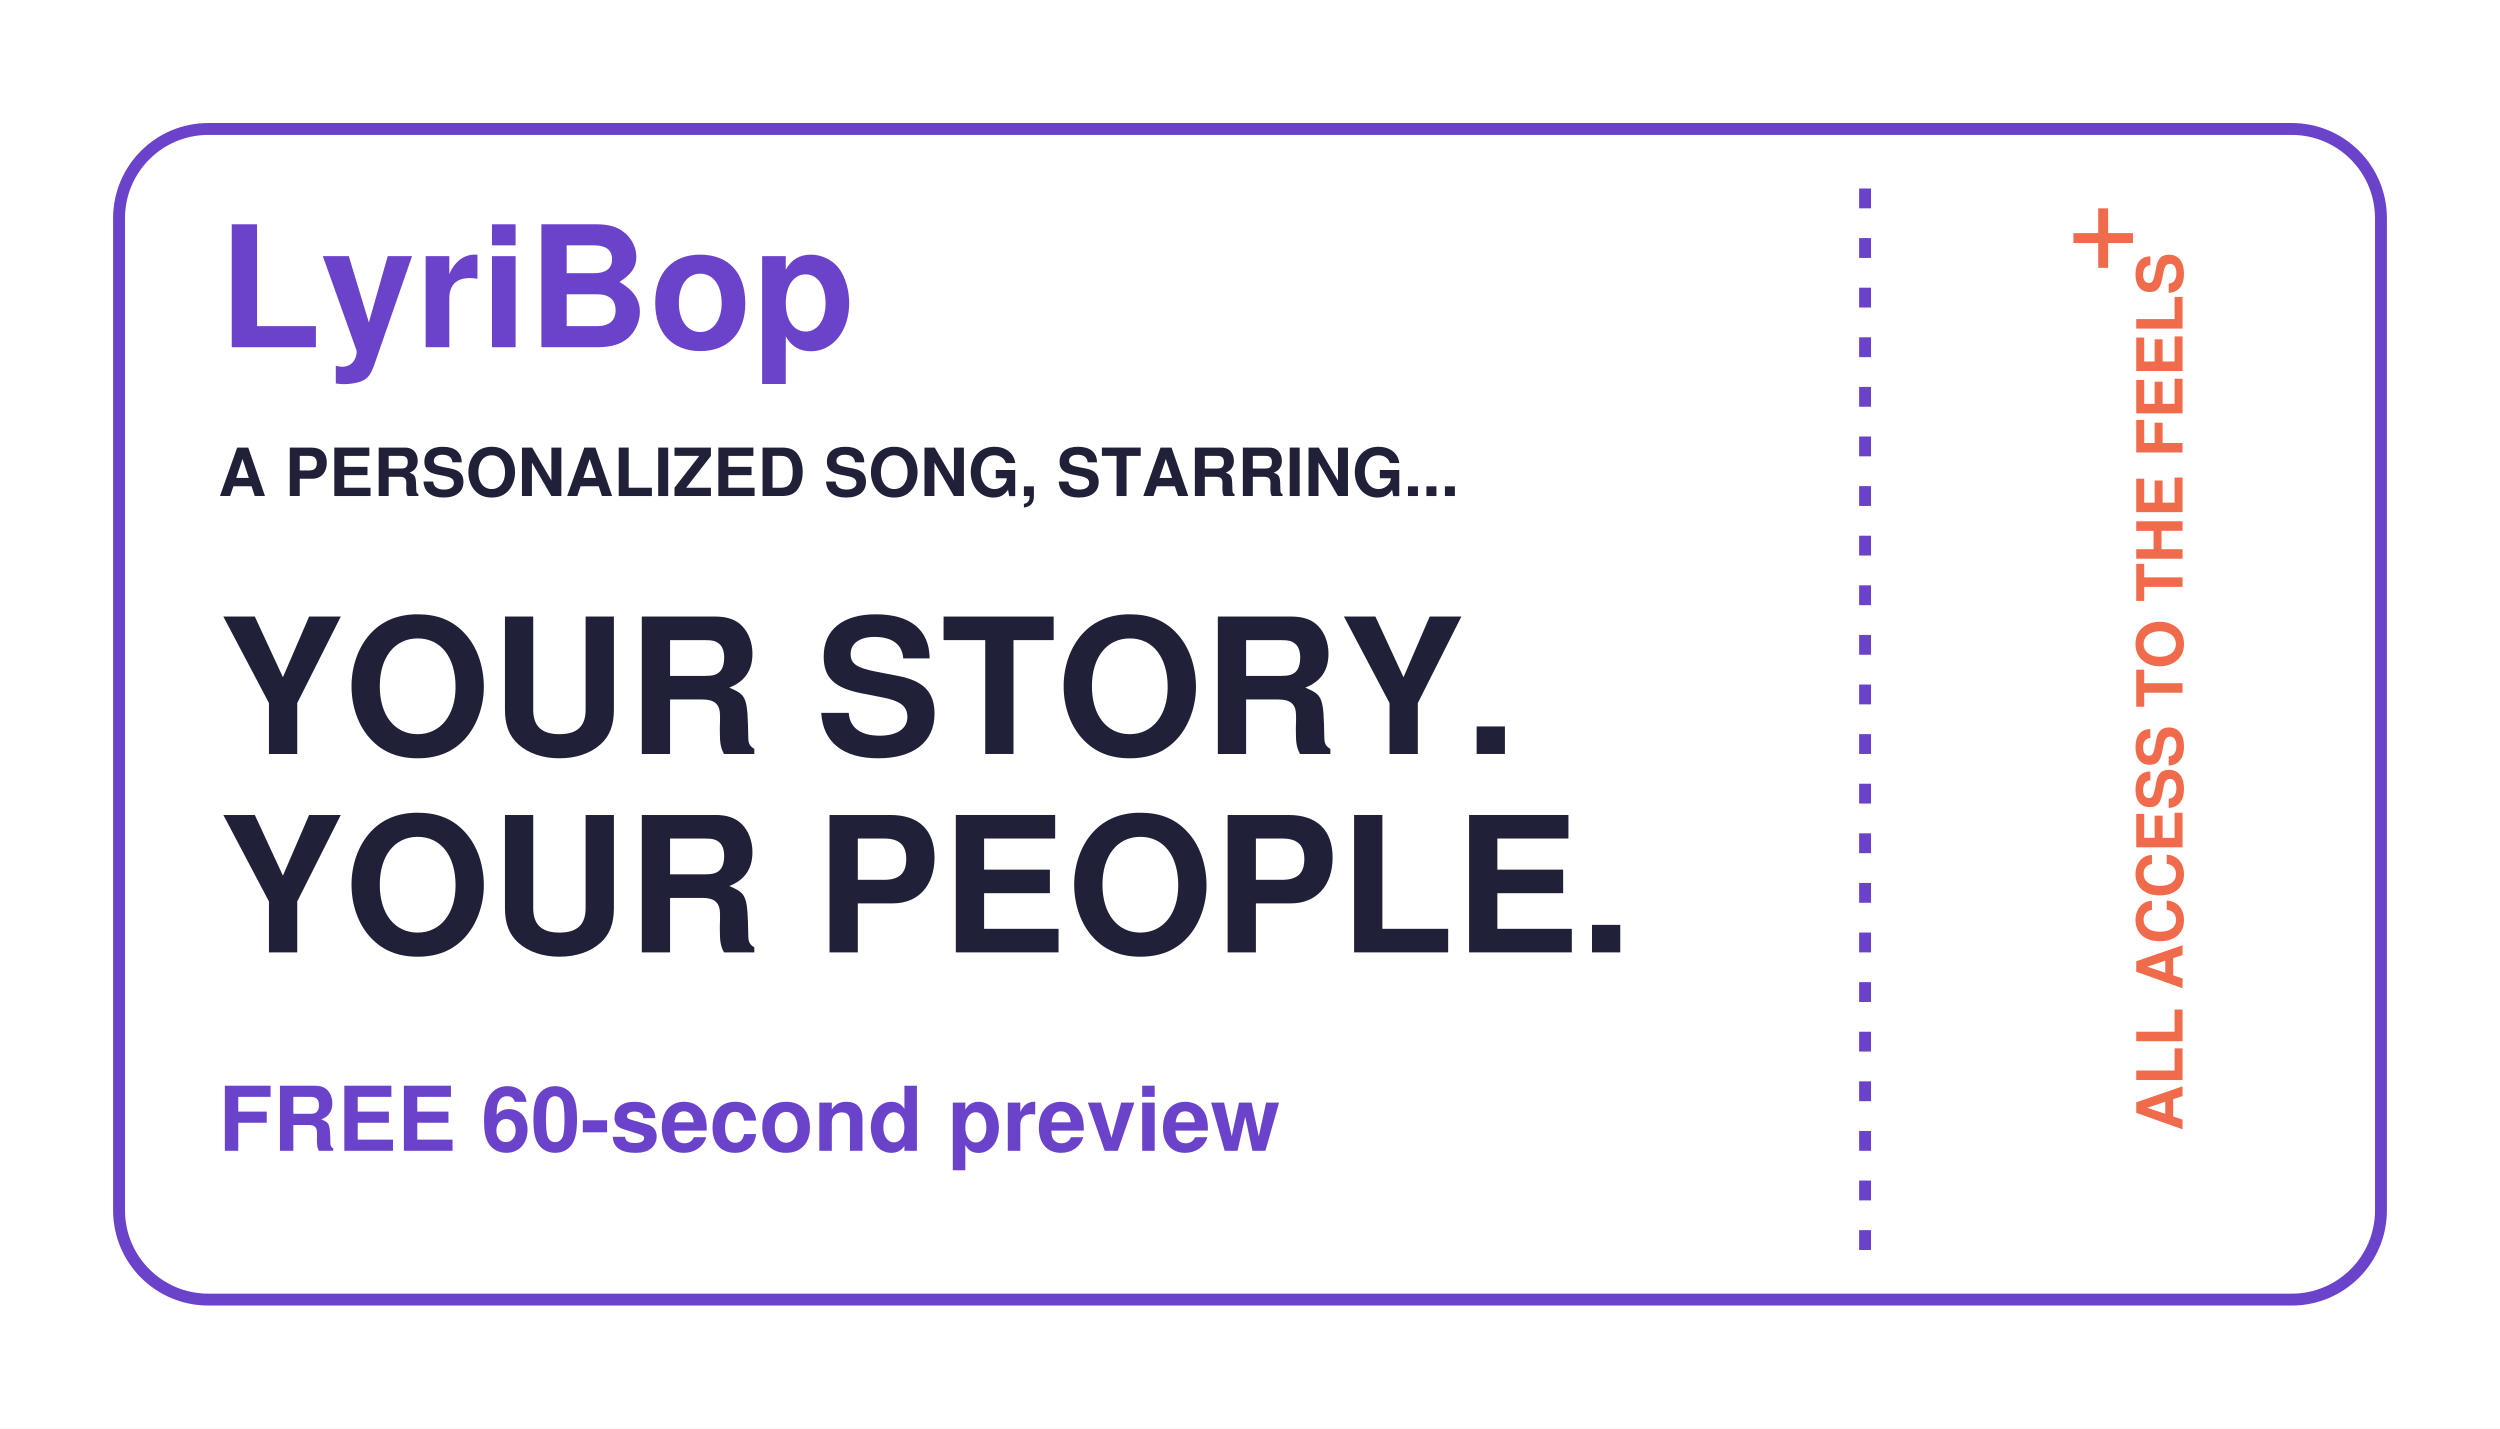
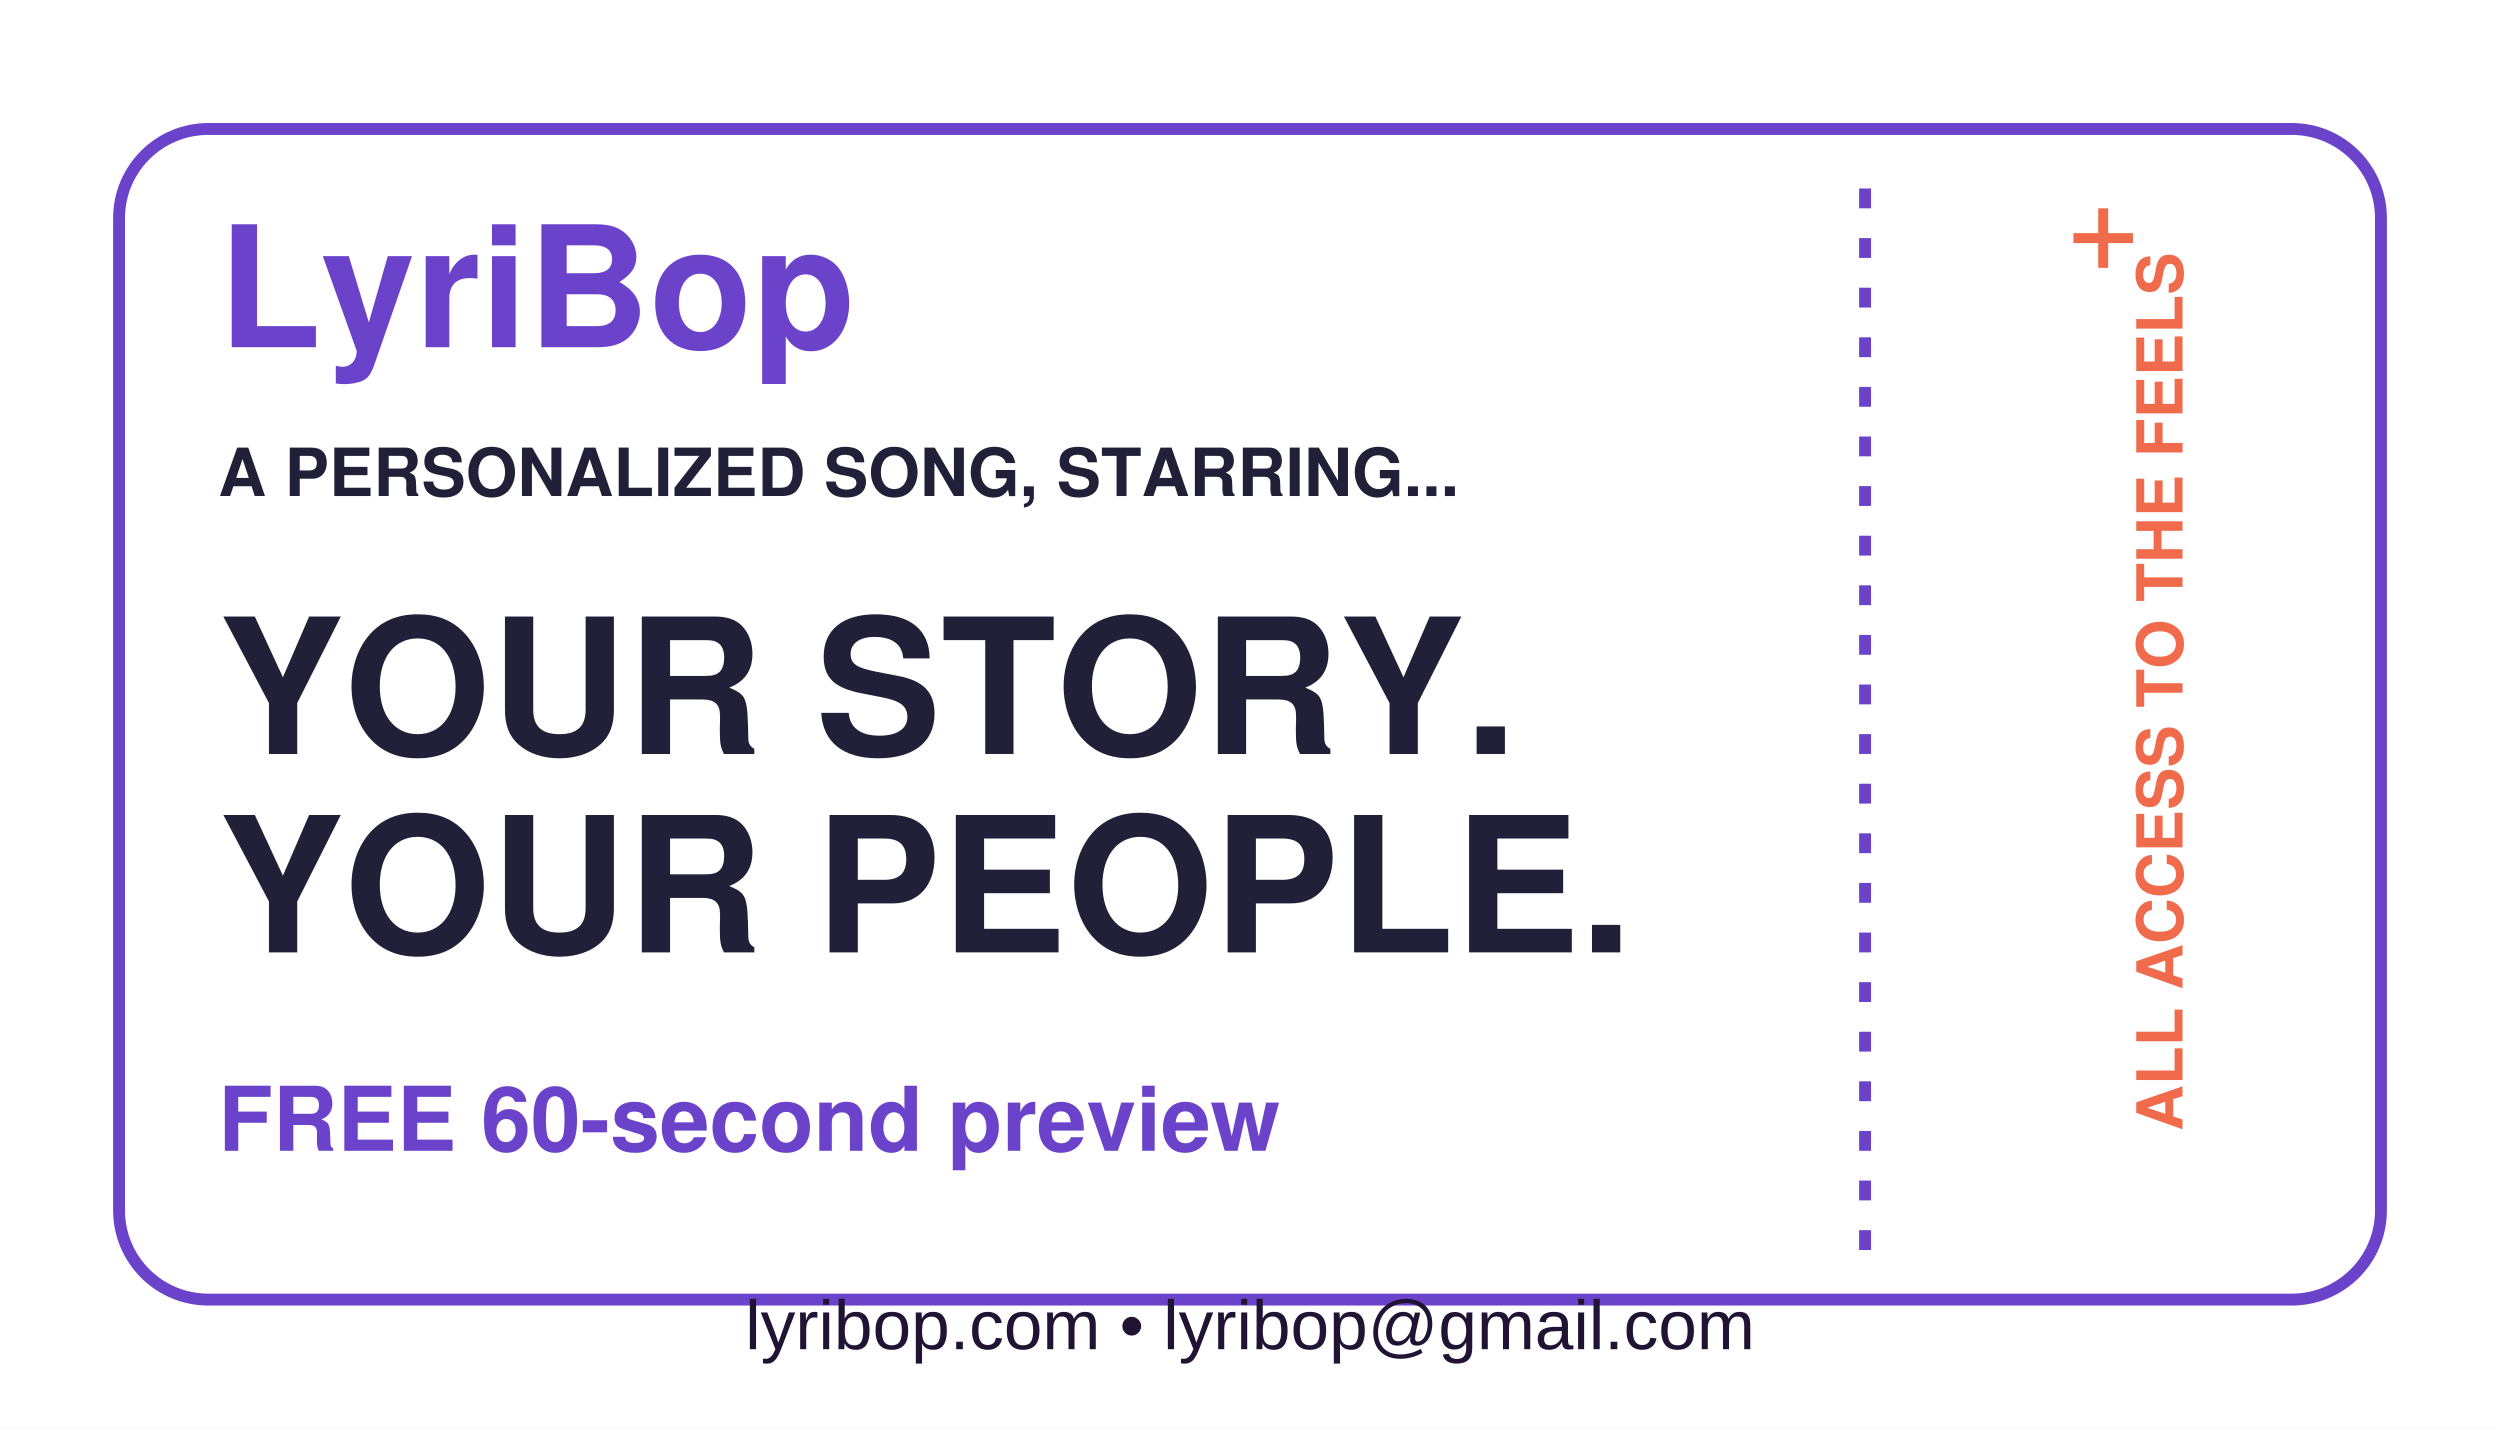
<svg xmlns="http://www.w3.org/2000/svg" xmlns:xlink="http://www.w3.org/1999/xlink" version="1.1" width="252" height="144" viewBox="0 0 252 144">
  <defs>
    <path id="font_1_45" d="M.23 .729H.08V0H.579V.125H.23V.729Z" />
    <path id="font_1_90" d="M.394 .54 .282 .147 .163 .54H.009L.21-.022C.21-.078 .175-.116 .123-.116 .112-.116 .103-.114 .086-.11V-.215C.107-.218 .119-.219 .136-.219 .172-.219 .212-.212 .237-.202 .276-.186 .293-.164 .316-.099L.538 .54H.394Z" />
    <path id="font_1_83" d="M.063 .54V0H.203V.287C.203 .369 .244 .41 .326 .41 .341 .41 .351 .409 .37 .406V.548C.362 .549 .359 .549 .353 .549 .289 .549 .234 .507 .203 .434V.54H.063Z" />
    <path id="font_1_74" d="M.207 .54H.067V0H.207V.54M.207 .729H.067V.604H.207V.729Z" />
    <path id="font_1_35" d="M.082 0H.41C.494 0 .55 .016 .594 .053 .638 .09 .666 .151 .666 .21 .666 .282 .628 .339 .545 .387 .617 .433 .645 .475 .645 .537 .645 .588 .62 .64 .579 .676 .536 .713 .485 .729 .407 .729H.082V0M.232 .604H.395C.465 .604 .501 .576 .501 .522 .501 .467 .465 .439 .395 .439H.232V.604M.232 .314H.411C.484 .314 .522 .282 .522 .219 .522 .157 .484 .125 .411 .125H.232V.314Z" />
    <path id="font_1_80" d="M.301 .549C.136 .549 .035 .44 .035 .263 .035 .085 .136-.023 .302-.023 .467-.023 .569 .085 .569 .259 .569 .442 .47 .549 .301 .549M.302 .436C.379 .436 .429 .367 .429 .261 .429 .16 .377 .09 .302 .09 .226 .09 .175 .159 .175 .263 .175 .367 .226 .436 .302 .436Z" />
    <path id="font_1_81" d="M.198 .54H.058V-.218H.198V.064C.232 .004 .28-.024 .348-.024 .478-.024 .574 .098 .574 .262 .574 .338 .552 .414 .516 .464 .48 .515 .413 .549 .348 .549 .28 .549 .232 .52 .198 .46V.54M.316 .432C.387 .432 .434 .364 .434 .26 .434 .161 .386 .093 .316 .093 .245 .093 .198 .161 .198 .262 .198 .364 .245 .432 .316 .432Z" />
    <path id="font_1_34" d="M.501 .147 .549 0H.703L.451 .729H.285L.026 0H.179L.228 .147H.501M.46 .272H.27L.365 .557 .46 .272Z" />
    <path id="font_1_1" d="" />
    <path id="font_1_49" d="M.226 .26H.413C.547 .26 .633 .355 .633 .503 .633 .649 .55 .729 .398 .729H.076V0H.226V.26M.226 .385V.604H.366C.446 .604 .483 .569 .483 .495 .483 .42 .446 .385 .366 .385H.226Z" />
    <path id="font_1_38" d="M.229 .314H.578V.439H.229V.604H.606V.729H.079V0H.624V.125H.229V.314Z" />
    <path id="font_1_51" d="M.23 .289H.402C.467 .289 .495 .263 .495 .203V.173C.494 .154 .494 .136 .494 .125 .494 .056 .498 .035 .516 0H.677V.027C.654 .04 .645 .055 .645 .087 .641 .302 .637 .312 .544 .352 .626 .384 .667 .443 .667 .532 .667 .59 .647 .643 .612 .679 .579 .713 .533 .729 .471 .729H.08V0H.23V.289M.23 .414V.604H.411C.454 .604 .471 .6 .49 .585 .508 .57 .517 .545 .517 .511 .517 .476 .508 .448 .49 .433 .473 .419 .454 .414 .411 .414H.23Z" />
    <path id="font_1_52" d="M.607 .507C.606 .658 .505 .741 .321 .741 .146 .741 .045 .659 .045 .517 .045 .404 .102 .349 .25 .321L.352 .301C.452 .282 .489 .254 .489 .195 .489 .134 .433 .097 .342 .097 .24 .097 .183 .14 .178 .218H.032C.041 .062 .148-.023 .334-.023 .522-.023 .633 .064 .633 .213 .633 .328 .575 .388 .44 .414L.326 .436C.219 .457 .188 .478 .188 .531 .188 .586 .236 .621 .314 .621 .409 .621 .462 .581 .467 .507H.607Z" />
    <path id="font_1_48" d="M.39 .741C.288 .741 .204 .707 .142 .64 .077 .57 .04 .468 .04 .359 .04 .25 .077 .147 .142 .078 .205 .01 .287-.023 .391-.023 .495-.023 .577 .01 .64 .078 .703 .145 .742 .251 .742 .354 .742 .468 .705 .571 .64 .64 .576 .709 .496 .741 .39 .741M.391 .613C.514 .613 .592 .513 .592 .355 .592 .205 .511 .105 .391 .105 .269 .105 .19 .205 .19 .359 .19 .513 .269 .613 .391 .613Z" />
    <path id="font_1_47" d="M.511 0H.661V.729H.511V.233L.222 .729H.068V0H.218V.504L.511 0Z" />
    <path id="font_1_42" d="M.213 .729H.063V0H.213V.729Z" />
    <path id="font_1_59" d="M.578 .729H.03V.604H.403L.03 .125V0H.578V.125H.206L.578 .604V.729Z" />
    <path id="font_1_37" d="M.077 0H.362C.473 0 .543 .026 .593 .085 .65 .153 .681 .251 .681 .365 .681 .478 .65 .576 .593 .645 .543 .704 .474 .729 .362 .729H.077V0M.227 .125V.604H.362C.475 .604 .531 .525 .531 .364 .531 .204 .475 .125 .362 .125H.227Z" />
    <path id="font_1_40" d="M.711 .392H.419V.267H.585C.581 .226 .571 .201 .549 .175 .513 .131 .457 .105 .4 .105 .278 .105 .192 .211 .192 .361 .192 .518 .268 .613 .396 .613 .448 .613 .492 .598 .525 .569 .546 .551 .557 .534 .57 .496H.711C.693 .647 .571 .741 .395 .741 .185 .741 .042 .586 .042 .359 .042 .138 .186-.023 .383-.023 .481-.023 .547 .012 .603 .094L.621-.002H.711V.392Z" />
    <path id="font_1_13" d="M.064 .146V0H.15C.152-.068 .124-.107 .064-.118V-.174C.171-.158 .218-.101 .214 .009V.146H.064Z" />
    <path id="font_1_53" d="M.385 .604H.598V.729H.014V.604H.235V0H.385V.604Z" />
    <path id="font_1_15" d="M.214 .146H.064V0H.214V.146Z" />
    <path id="font_1_58" d="M.419 .27 .65 .729H.482L.343 .407 .194 .729H.027L.269 .27V0H.419V.27Z" />
    <path id="font_1_54" d="M.504 .729V.235C.504 .147 .459 .105 .365 .105 .271 .105 .226 .147 .226 .235V.729H.076V.235C.076 .153 .098 .095 .147 .051 .2 .003 .277-.023 .365-.023 .453-.023 .53 .003 .583 .051 .632 .095 .654 .153 .654 .235V.729H.504Z" />
    <path id="font_1_39" d="M.224 .314H.543V.439H.224V.604H.586V.729H.074V0H.224V.314Z" />
    <path id="font_1_23" d="M.507 .548C.5 .594 .491 .617 .473 .643 .436 .694 .371 .724 .294 .724 .206 .724 .134 .685 .091 .614 .049 .545 .032 .466 .032 .337 .032 .215 .047 .139 .083 .082 .124 .016 .198-.023 .282-.023 .423-.023 .519 .082 .519 .237 .519 .373 .435 .467 .313 .467 .255 .467 .216 .45 .172 .404L.173 .419C.175 .485 .178 .506 .188 .533 .207 .585 .241 .611 .29 .611 .335 .611 .359 .593 .377 .548H.507M.278 .356C.344 .356 .386 .306 .386 .227 .386 .152 .34 .097 .278 .097 .214 .097 .17 .149 .17 .225 .17 .302 .214 .356 .278 .356Z" />
    <path id="font_1_17" d="M.273 .724C.197 .724 .132 .692 .089 .633 .048 .578 .029 .488 .029 .35 .029 .224 .045 .136 .079 .082 .121 .014 .19-.023 .273-.023 .35-.023 .413 .008 .457 .067 .497 .122 .517 .213 .517 .346 .517 .476 .501 .564 .467 .619 .425 .687 .356 .724 .273 .724M.273 .611C.309 .611 .338 .591 .355 .554 .369 .524 .377 .447 .377 .349 .377 .269 .37 .191 .359 .162 .343 .12 .313 .097 .273 .097 .236 .097 .208 .116 .191 .152 .177 .182 .169 .256 .169 .351 .169 .435 .176 .515 .187 .544 .202 .587 .233 .611 .273 .611Z" />
    <path id="font_1_14" d="M.298 .342H.026V.207H.298V.342Z" />
    <path id="font_1_84" d="M.505 .366C.503 .48 .415 .549 .27 .549 .133 .549 .048 .48 .048 .369 .048 .333 .059 .302 .078 .281 .097 .262 .114 .253 .166 .236L.333 .184C.368 .173 .38 .162 .38 .14 .38 .107 .341 .087 .276 .087 .239 .087 .211 .093 .193 .106 .178 .117 .172 .128 .166 .157H.029C.033 .038 .12-.023 .284-.023 .359-.023 .416-.007 .456 .025 .496 .057 .52 .107 .52 .16 .52 .23 .485 .275 .414 .296L.237 .347C.198 .359 .188 .367 .188 .389 .188 .419 .22 .439 .269 .439 .336 .439 .369 .415 .37 .366H.505Z" />
    <path id="font_1_70" d="M.524 .226C.525 .238 .525 .243 .525 .25 .525 .304 .517 .354 .504 .392 .468 .49 .381 .549 .272 .549 .117 .549 .022 .437 .022 .256 .022 .083 .116-.023 .269-.023 .39-.023 .488 .045 .519 .152H.381C.364 .109 .325 .084 .274 .084 .234 .084 .202 .101 .182 .131 .169 .151 .164 .175 .162 .226H.524M.164 .319C.173 .402 .208 .442 .27 .442 .334 .442 .372 .399 .379 .319H.164Z" />
    <path id="font_1_68" d="M.522 .338C.512 .47 .425 .549 .289 .549 .127 .549 .034 .443 .034 .259 .034 .081 .127-.023 .287-.023 .418-.023 .509 .058 .522 .187H.388C.371 .117 .343 .09 .287 .09 .216 .09 .174 .153 .174 .259 .174 .311 .184 .358 .201 .39 .217 .42 .248 .436 .288 .436 .345 .436 .372 .409 .388 .338H.522Z" />
    <path id="font_1_79" d="M.063 .54V0H.203V.324C.203 .388 .247 .43 .316 .43 .376 .43 .406 .397 .406 .333V0H.546V.362C.546 .482 .481 .549 .365 .549 .292 .549 .243 .523 .203 .462V.54H.063Z" />
    <path id="font_1_69" d="M.405 0H.545V.729H.405V.47C.37 .524 .324 .549 .256 .549 .127 .549 .029 .425 .029 .262 .029 .189 .051 .115 .087 .063 .124 .01 .19-.023 .256-.023 .324-.023 .37 .001 .405 .055V0M.287 .432C.358 .432 .405 .364 .405 .26 .405 .162 .357 .094 .287 .094 .217 .094 .169 .163 .169 .262 .169 .363 .217 .432 .287 .432Z" />
    <path id="font_1_87" d="M.35 0 .536 .54H.388L.279 .145 .162 .54H.014L.203 0H.35Z" />
    <path id="font_1_88" d="M.613 0 .766 .54H.621L.539 .162 .458 .54H.318L.236 .162 .15 .54H.005L.157 0H.301L.387 .381 .468 0H.613Z" />
    <path id="font_1_36" d="M.682 .482C.677 .545 .664 .585 .633 .626 .577 .7 .487 .741 .378 .741 .172 .741 .044 .594 .044 .358 .044 .123 .171-.023 .374-.023 .556-.023 .676 .082 .685 .249H.539C.529 .156 .471 .103 .378 .103 .262 .103 .194 .197 .194 .356 .194 .517 .265 .613 .383 .613 .47 .613 .519 .571 .539 .482H.682Z" />
    <path id="font_1_41" d="M.507 .331V0H.657V.729H.506V.456H.218V.729H.068V0H.218V.331H.507Z" />
  </defs>
  <path transform="matrix(1,0,0,-1,0,144)" d="M0 0H252V144H0Z" fill="#ffffff" fill-rule="evenodd" />
  <path transform="matrix(1,0,0,-1,0,144)" stroke-width="1.2" stroke-linecap="butt" stroke-miterlimit="10" stroke-linejoin="miter" fill="none" stroke="#6b43ca" d="M21 13H231C235.975 13 240 17.025 240 22V122C240 126.975 235.975 131 231 131H21C16.025 131 12 126.975 12 122V22C12 17.025 16.025 13 21 13Z" />
  <path transform="matrix(1,0,0,-1,0,144)" stroke-width="1.2" stroke-linecap="butt" stroke-dasharray="2,3" stroke-miterlimit="10" stroke-linejoin="miter" fill="none" stroke="#6b43ca" d="M188 18V126" />
  <use data-text="L" xlink:href="#font_1_45" transform="matrix(17,0,0,-17,22,35)" fill="#6b43ca" />
  <use data-text="y" xlink:href="#font_1_90" transform="matrix(17,0,0,-17,32.387,35)" fill="#6b43ca" />
  <use data-text="r" xlink:href="#font_1_83" transform="matrix(17,0,0,-17,41.839,35)" fill="#6b43ca" />
  <use data-text="i" xlink:href="#font_1_74" transform="matrix(17,0,0,-17,48.452,35)" fill="#6b43ca" />
  <use data-text="B" xlink:href="#font_1_35" transform="matrix(17,0,0,-17,53.178,35)" fill="#6b43ca" />
  <use data-text="o" xlink:href="#font_1_80" transform="matrix(17,0,0,-17,65.452,35)" fill="#6b43ca" />
  <use data-text="p" xlink:href="#font_1_81" transform="matrix(17,0,0,-17,75.83901,35)" fill="#6b43ca" />
  <use data-text="A" xlink:href="#font_1_34" transform="matrix(6.7,0,0,-6.7,22,50)" fill="#202139" />
  <use data-text=" " xlink:href="#font_1_1" transform="matrix(6.7,0,0,-6.7,26.8374,50)" fill="#202139" />
  <use data-text="P" xlink:href="#font_1_49" transform="matrix(6.7,0,0,-6.7,28.7,50)" fill="#202139" />
  <use data-text="E" xlink:href="#font_1_38" transform="matrix(6.7,0,0,-6.7,33.1689,50)" fill="#202139" />
  <use data-text="R" xlink:href="#font_1_51" transform="matrix(6.7,0,0,-6.7,37.6378,50)" fill="#202139" />
  <use data-text="S" xlink:href="#font_1_52" transform="matrix(6.7,0,0,-6.7,42.4752,50)" fill="#202139" />
  <use data-text="O" xlink:href="#font_1_48" transform="matrix(6.7,0,0,-6.7,46.9441,50)" fill="#202139" />
  <use data-text="N" xlink:href="#font_1_47" transform="matrix(6.7,0,0,-6.7,52.1567,50)" fill="#202139" />
  <use data-text="A" xlink:href="#font_1_34" transform="matrix(6.7,0,0,-6.7,56.9941,50)" fill="#202139" />
  <use data-text="L" xlink:href="#font_1_45" transform="matrix(6.7,0,0,-6.7,61.8315,50)" fill="#202139" />
  <use data-text="I" xlink:href="#font_1_42" transform="matrix(6.7,0,0,-6.7,65.92519,50)" fill="#202139" />
  <use data-text="Z" xlink:href="#font_1_59" transform="matrix(6.7,0,0,-6.7,67.7878,50)" fill="#202139" />
  <use data-text="E" xlink:href="#font_1_38" transform="matrix(6.7,0,0,-6.7,71.88149,50)" fill="#202139" />
  <use data-text="D" xlink:href="#font_1_37" transform="matrix(6.7,0,0,-6.7,76.3504,50)" fill="#202139" />
  <use data-text=" " xlink:href="#font_1_1" transform="matrix(6.7,0,0,-6.7,81.1878,50)" fill="#202139" />
  <use data-text="S" xlink:href="#font_1_52" transform="matrix(6.7,0,0,-6.7,83.0504,50)" fill="#202139" />
  <use data-text="O" xlink:href="#font_1_48" transform="matrix(6.7,0,0,-6.7,87.5193,50)" fill="#202139" />
  <use data-text="N" xlink:href="#font_1_47" transform="matrix(6.7,0,0,-6.7,92.7319,50)" fill="#202139" />
  <use data-text="G" xlink:href="#font_1_40" transform="matrix(6.7,0,0,-6.7,97.56931,50)" fill="#202139" />
  <use data-text="," xlink:href="#font_1_13" transform="matrix(6.7,0,0,-6.7,102.7819,50)" fill="#202139" />
  <use data-text=" " xlink:href="#font_1_1" transform="matrix(6.7,0,0,-6.7,104.6445,50)" fill="#202139" />
  <use data-text="S" xlink:href="#font_1_52" transform="matrix(6.7,0,0,-6.7,106.5071,50)" fill="#202139" />
  <use data-text="T" xlink:href="#font_1_53" transform="matrix(6.7,0,0,-6.7,110.976,50)" fill="#202139" />
  <use data-text="A" xlink:href="#font_1_34" transform="matrix(6.7,0,0,-6.7,115.0697,50)" fill="#202139" />
  <use data-text="R" xlink:href="#font_1_51" transform="matrix(6.7,0,0,-6.7,119.9071,50)" fill="#202139" />
  <use data-text="R" xlink:href="#font_1_51" transform="matrix(6.7,0,0,-6.7,124.7445,50)" fill="#202139" />
  <use data-text="I" xlink:href="#font_1_42" transform="matrix(6.7,0,0,-6.7,129.5819,50)" fill="#202139" />
  <use data-text="N" xlink:href="#font_1_47" transform="matrix(6.7,0,0,-6.7,131.4445,50)" fill="#202139" />
  <use data-text="G" xlink:href="#font_1_40" transform="matrix(6.7,0,0,-6.7,136.2819,50)" fill="#202139" />
  <use data-text="." xlink:href="#font_1_15" transform="matrix(6.7,0,0,-6.7,141.4945,50)" fill="#202139" />
  <use data-text="." xlink:href="#font_1_15" transform="matrix(6.7,0,0,-6.7,143.3571,50)" fill="#202139" />
  <use data-text="." xlink:href="#font_1_15" transform="matrix(6.7,0,0,-6.7,145.2197,50)" fill="#202139" />
  <use data-text="Y" xlink:href="#font_1_58" transform="matrix(19,0,0,-19,22,76)" fill="#202139" />
  <use data-text="O" xlink:href="#font_1_48" transform="matrix(19,0,0,-19,34.673,76)" fill="#202139" />
  <use data-text="U" xlink:href="#font_1_54" transform="matrix(19,0,0,-19,49.455,76)" fill="#202139" />
  <use data-text="R" xlink:href="#font_1_51" transform="matrix(19,0,0,-19,63.17301,76)" fill="#202139" />
  <use data-text=" " xlink:href="#font_1_1" transform="matrix(19,0,0,-19,76.89101,76)" fill="#202139" />
  <use data-text="S" xlink:href="#font_1_52" transform="matrix(19,0,0,-19,82.17301,76)" fill="#202139" />
  <use data-text="T" xlink:href="#font_1_53" transform="matrix(19,0,0,-19,94.84601,76)" fill="#202139" />
  <use data-text="O" xlink:href="#font_1_48" transform="matrix(19,0,0,-19,106.455,76)" fill="#202139" />
  <use data-text="R" xlink:href="#font_1_51" transform="matrix(19,0,0,-19,121.237,76)" fill="#202139" />
  <use data-text="Y" xlink:href="#font_1_58" transform="matrix(19,0,0,-19,134.955,76)" fill="#202139" />
  <use data-text="." xlink:href="#font_1_15" transform="matrix(19,0,0,-19,147.628,76)" fill="#202139" />
  <use data-text="Y" xlink:href="#font_1_58" transform="matrix(19,0,0,-19,22,96)" fill="#202139" />
  <use data-text="O" xlink:href="#font_1_48" transform="matrix(19,0,0,-19,34.673,96)" fill="#202139" />
  <use data-text="U" xlink:href="#font_1_54" transform="matrix(19,0,0,-19,49.455,96)" fill="#202139" />
  <use data-text="R" xlink:href="#font_1_51" transform="matrix(19,0,0,-19,63.17301,96)" fill="#202139" />
  <use data-text=" " xlink:href="#font_1_1" transform="matrix(19,0,0,-19,76.89101,96)" fill="#202139" />
  <use data-text="P" xlink:href="#font_1_49" transform="matrix(19,0,0,-19,82.17301,96)" fill="#202139" />
  <use data-text="E" xlink:href="#font_1_38" transform="matrix(19,0,0,-19,94.84601,96)" fill="#202139" />
  <use data-text="O" xlink:href="#font_1_48" transform="matrix(19,0,0,-19,107.519,96)" fill="#202139" />
  <use data-text="P" xlink:href="#font_1_49" transform="matrix(19,0,0,-19,122.301,96)" fill="#202139" />
  <use data-text="L" xlink:href="#font_1_45" transform="matrix(19,0,0,-19,134.974,96)" fill="#202139" />
  <use data-text="E" xlink:href="#font_1_38" transform="matrix(19,0,0,-19,146.583,96)" fill="#202139" />
  <use data-text="." xlink:href="#font_1_15" transform="matrix(19,0,0,-19,159.256,96)" fill="#202139" />
  <use data-text="F" xlink:href="#font_1_39" transform="matrix(9,0,0,-9,22,116)" fill="#6b43ca" />
  <use data-text="R" xlink:href="#font_1_51" transform="matrix(9,0,0,-9,27.499,116)" fill="#6b43ca" />
  <use data-text="E" xlink:href="#font_1_38" transform="matrix(9,0,0,-9,33.997,116)" fill="#6b43ca" />
  <use data-text="E" xlink:href="#font_1_38" transform="matrix(9,0,0,-9,40,116)" fill="#6b43ca" />
  <use data-text=" " xlink:href="#font_1_1" transform="matrix(9,0,0,-9,46.003,116)" fill="#6b43ca" />
  <use data-text="6" xlink:href="#font_1_23" transform="matrix(9,0,0,-9,48.505,116)" fill="#6b43ca" />
  <use data-text="0" xlink:href="#font_1_17" transform="matrix(9,0,0,-9,53.509,116)" fill="#6b43ca" />
  <use data-text="-" xlink:href="#font_1_14" transform="matrix(9,0,0,-9,58.513,116)" fill="#6b43ca" />
  <use data-text="s" xlink:href="#font_1_84" transform="matrix(9,0,0,-9,61.51,116)" fill="#6b43ca" />
  <use data-text="e" xlink:href="#font_1_70" transform="matrix(9,0,0,-9,66.514,116)" fill="#6b43ca" />
  <use data-text="c" xlink:href="#font_1_68" transform="matrix(9,0,0,-9,71.518,116)" fill="#6b43ca" />
  <use data-text="o" xlink:href="#font_1_80" transform="matrix(9,0,0,-9,76.522,116)" fill="#6b43ca" />
  <use data-text="n" xlink:href="#font_1_79" transform="matrix(9,0,0,-9,82.021,116)" fill="#6b43ca" />
  <use data-text="d" xlink:href="#font_1_69" transform="matrix(9,0,0,-9,87.52,116)" fill="#6b43ca" />
  <use data-text=" " xlink:href="#font_1_1" transform="matrix(9,0,0,-9,93.019,116)" fill="#6b43ca" />
  <use data-text="p" xlink:href="#font_1_81" transform="matrix(9,0,0,-9,95.521,116)" fill="#6b43ca" />
  <use data-text="r" xlink:href="#font_1_83" transform="matrix(9,0,0,-9,101.02,116)" fill="#6b43ca" />
  <use data-text="e" xlink:href="#font_1_70" transform="matrix(9,0,0,-9,104.521,116)" fill="#6b43ca" />
  <use data-text="v" xlink:href="#font_1_87" transform="matrix(9,0,0,-9,109.525,116)" fill="#6b43ca" />
  <use data-text="i" xlink:href="#font_1_74" transform="matrix(9,0,0,-9,114.529,116)" fill="#6b43ca" />
  <use data-text="e" xlink:href="#font_1_70" transform="matrix(9,0,0,-9,117.031,116)" fill="#6b43ca" />
  <use data-text="w" xlink:href="#font_1_88" transform="matrix(9,0,0,-9,122.035,116)" fill="#6b43ca" />
  <use data-text="A" xlink:href="#font_1_34" transform="matrix(0,-6.4,-6.4,-0,220,114)" fill="#f06b4b" />
  <use data-text="L" xlink:href="#font_1_45" transform="matrix(0,-6.4,-6.4,-0,220,109.3792)" fill="#f06b4b" />
  <use data-text="L" xlink:href="#font_1_45" transform="matrix(0,-6.4,-6.4,-0,220,105.4688)" fill="#f06b4b" />
  <use data-text=" " xlink:href="#font_1_1" transform="matrix(0,-6.4,-6.4,-0,220,101.5584)" fill="#f06b4b" />
  <use data-text="A" xlink:href="#font_1_34" transform="matrix(0,-6.4,-6.4,-0,220,99.7792)" fill="#f06b4b" />
  <use data-text="C" xlink:href="#font_1_36" transform="matrix(0,-6.4,-6.4,-0,220,95.1584)" fill="#f06b4b" />
  <use data-text="C" xlink:href="#font_1_36" transform="matrix(0,-6.4,-6.4,-0,220,90.5376)" fill="#f06b4b" />
  <use data-text="E" xlink:href="#font_1_38" transform="matrix(0,-6.4,-6.4,-0,220,85.9168)" fill="#f06b4b" />
  <use data-text="S" xlink:href="#font_1_52" transform="matrix(0,-6.4,-6.4,-0,220,81.648)" fill="#f06b4b" />
  <use data-text="S" xlink:href="#font_1_52" transform="matrix(0,-6.4,-6.4,-0,220,77.3792)" fill="#f06b4b" />
  <use data-text=" " xlink:href="#font_1_1" transform="matrix(0,-6.4,-6.4,-0,220,73.1104)" fill="#f06b4b" />
  <use data-text="T" xlink:href="#font_1_53" transform="matrix(0,-6.4,-6.4,-0,220,71.3312)" fill="#f06b4b" />
  <use data-text="O" xlink:href="#font_1_48" transform="matrix(0,-6.4,-6.4,-0,220,67.4208)" fill="#f06b4b" />
  <use data-text=" " xlink:href="#font_1_1" transform="matrix(0,-6.4,-6.4,-0,220,62.4416)" fill="#f06b4b" />
  <use data-text="T" xlink:href="#font_1_53" transform="matrix(0,-6.4,-6.4,-0,220,60.6624)" fill="#f06b4b" />
  <use data-text="H" xlink:href="#font_1_41" transform="matrix(0,-6.4,-6.4,-0,220,56.752)" fill="#f06b4b" />
  <use data-text="E" xlink:href="#font_1_38" transform="matrix(0,-6.4,-6.4,-0,220,52.1312)" fill="#f06b4b" />
  <use data-text=" " xlink:href="#font_1_1" transform="matrix(0,-6.4,-6.4,-0,220,47.8624)" fill="#f06b4b" />
  <use data-text="F" xlink:href="#font_1_39" transform="matrix(0,-6.4,-6.4,-0,220,46.0832)" fill="#f06b4b" />
  <use data-text="E" xlink:href="#font_1_38" transform="matrix(0,-6.4,-6.4,-0,220,42.1728)" fill="#f06b4b" />
  <use data-text="E" xlink:href="#font_1_38" transform="matrix(0,-6.4,-6.4,-0,220,37.904)" fill="#f06b4b" />
  <use data-text="L" xlink:href="#font_1_45" transform="matrix(0,-6.4,-6.4,-0,220,33.6352)" fill="#f06b4b" />
  <use data-text="S" xlink:href="#font_1_52" transform="matrix(0,-6.4,-6.4,-0,220,29.7248)" fill="#f06b4b" />
  <path transform="matrix(1,0,0,-1,0,144)" stroke-width="1" stroke-linecap="butt" stroke-miterlimit="10" stroke-linejoin="miter" fill="none" stroke="#f06b4b" d="M209 120H215" />
  <path transform="matrix(1,0,0,-1,0,144)" stroke-width="1" stroke-linecap="butt" stroke-miterlimit="10" stroke-linejoin="miter" fill="none" stroke="#f06b4b" d="M212 117V123" />
+   <text x="126" y="136" text-anchor="middle" font-family="Arial,Helvetica,sans-serif" font-size="7" fill="#201334">lyribop.com • lyribop@gmail.com</text>
</svg>
